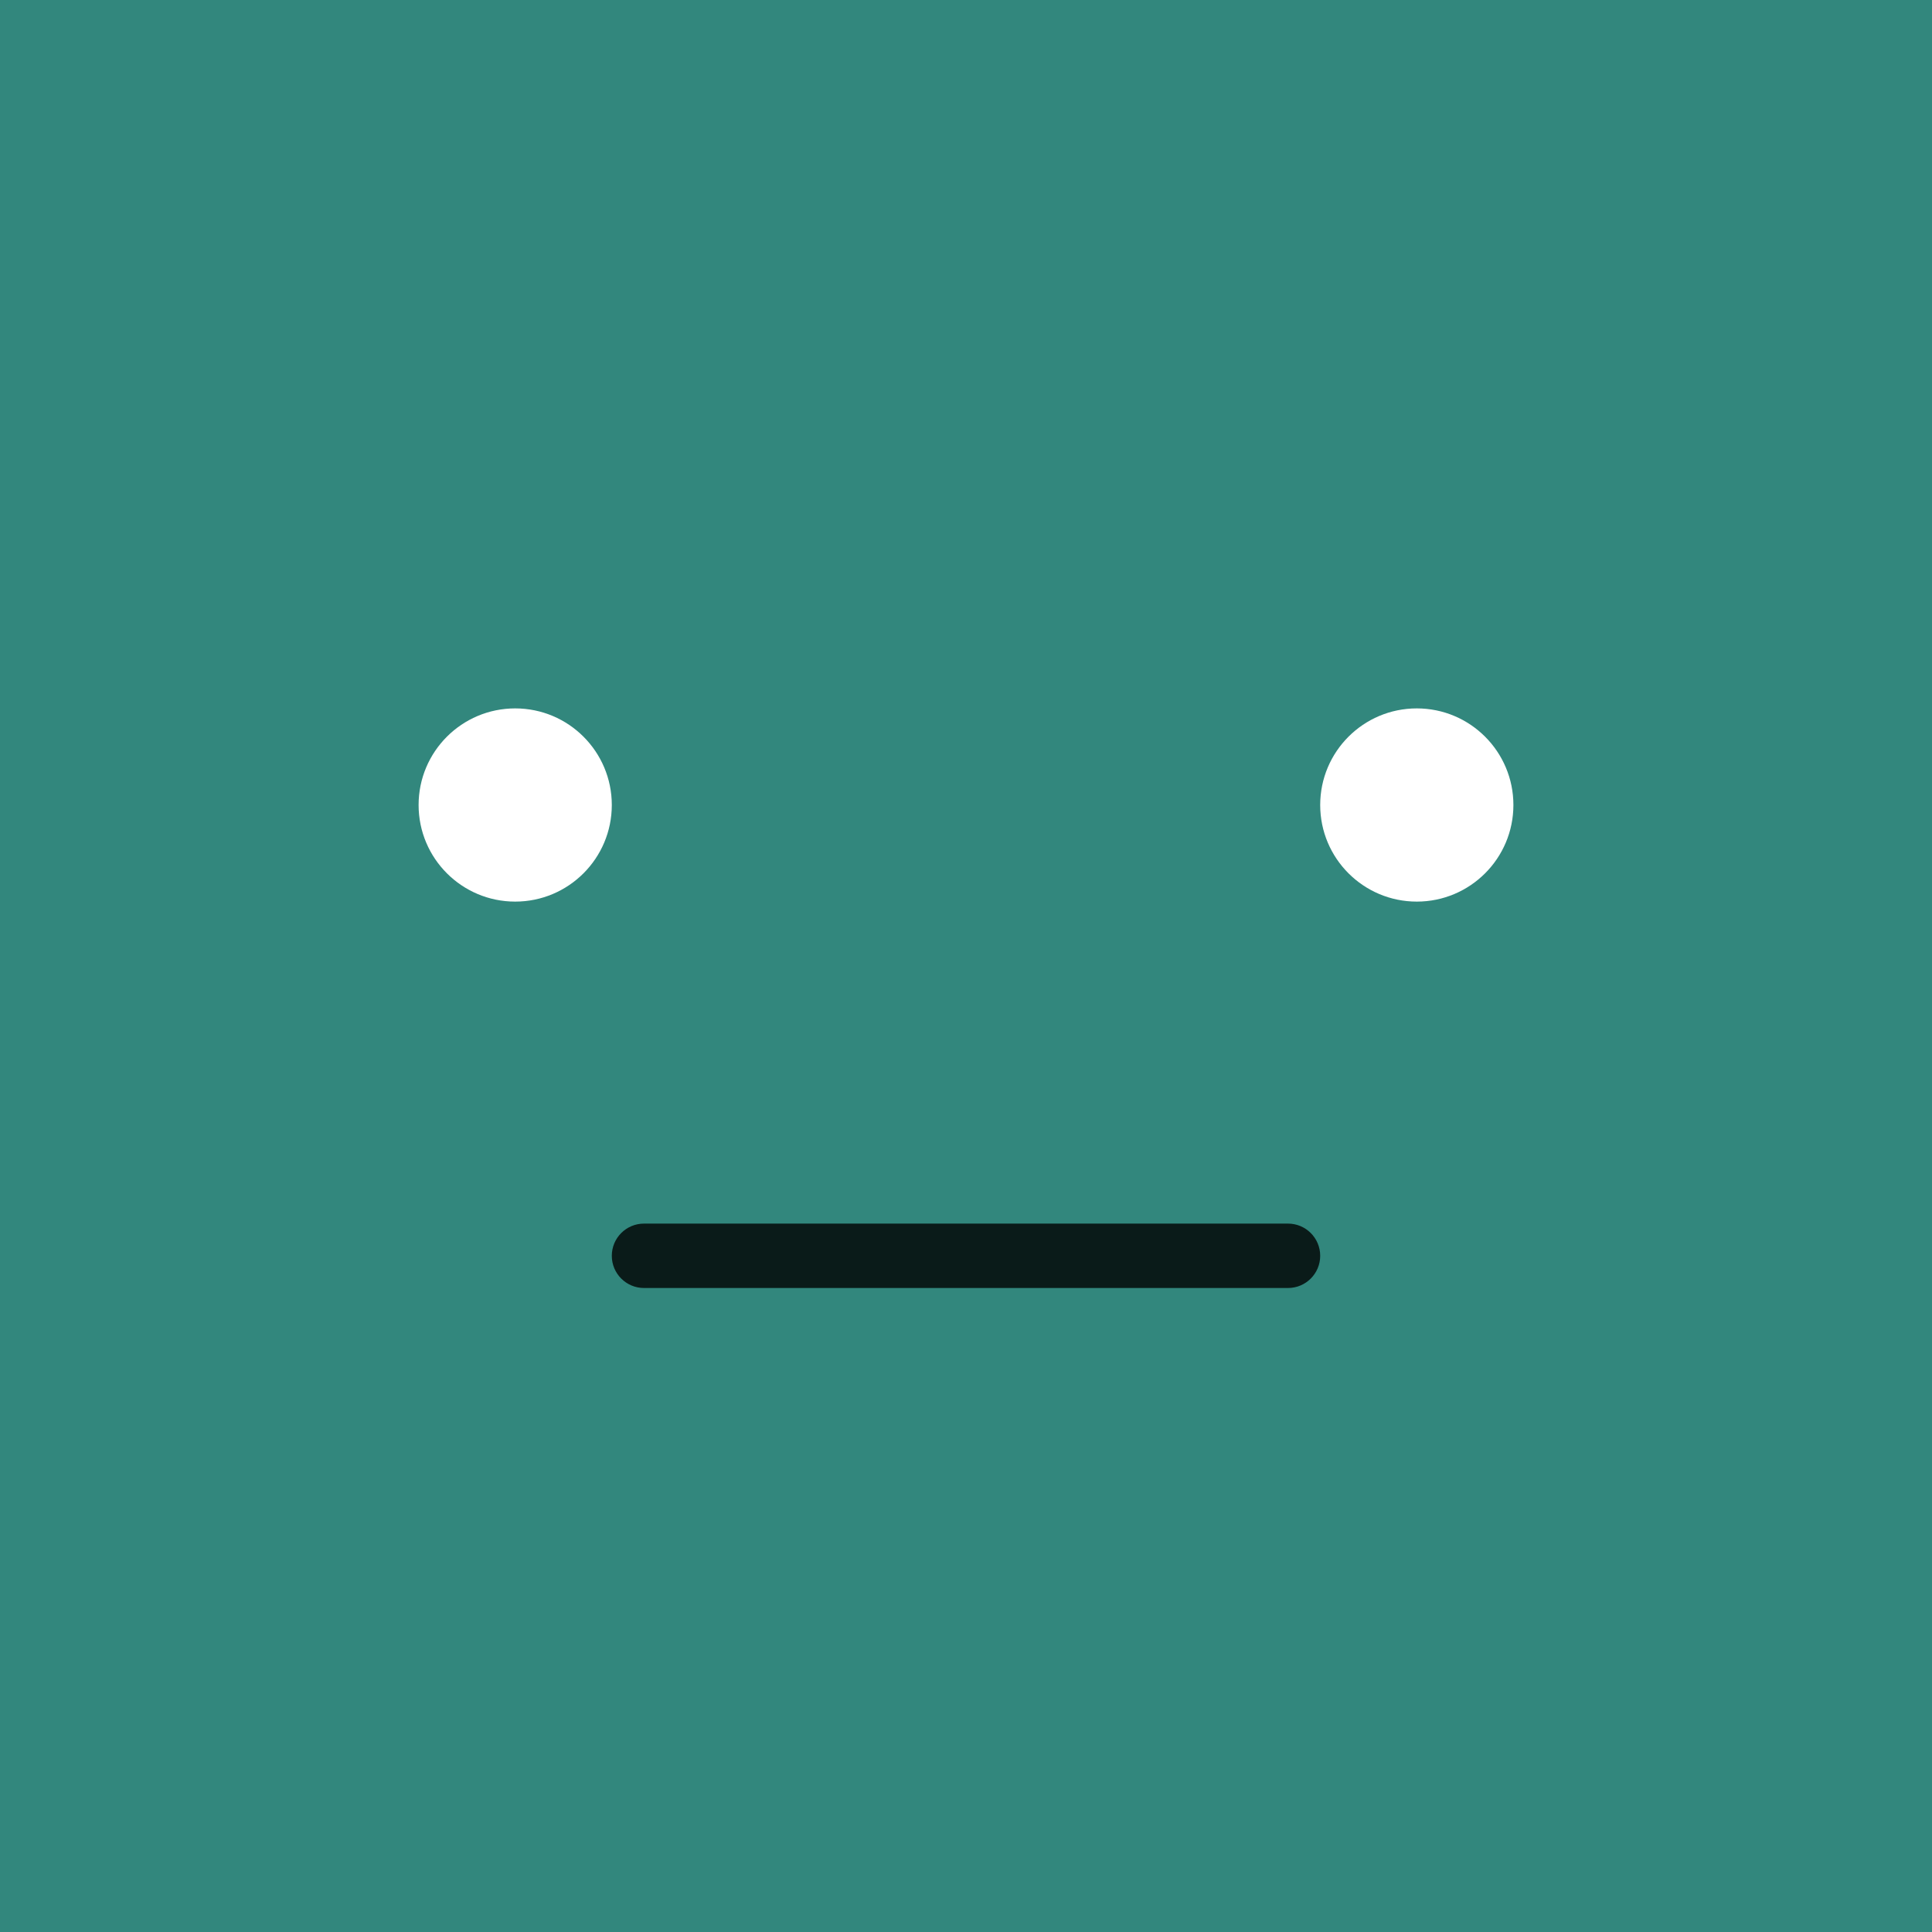
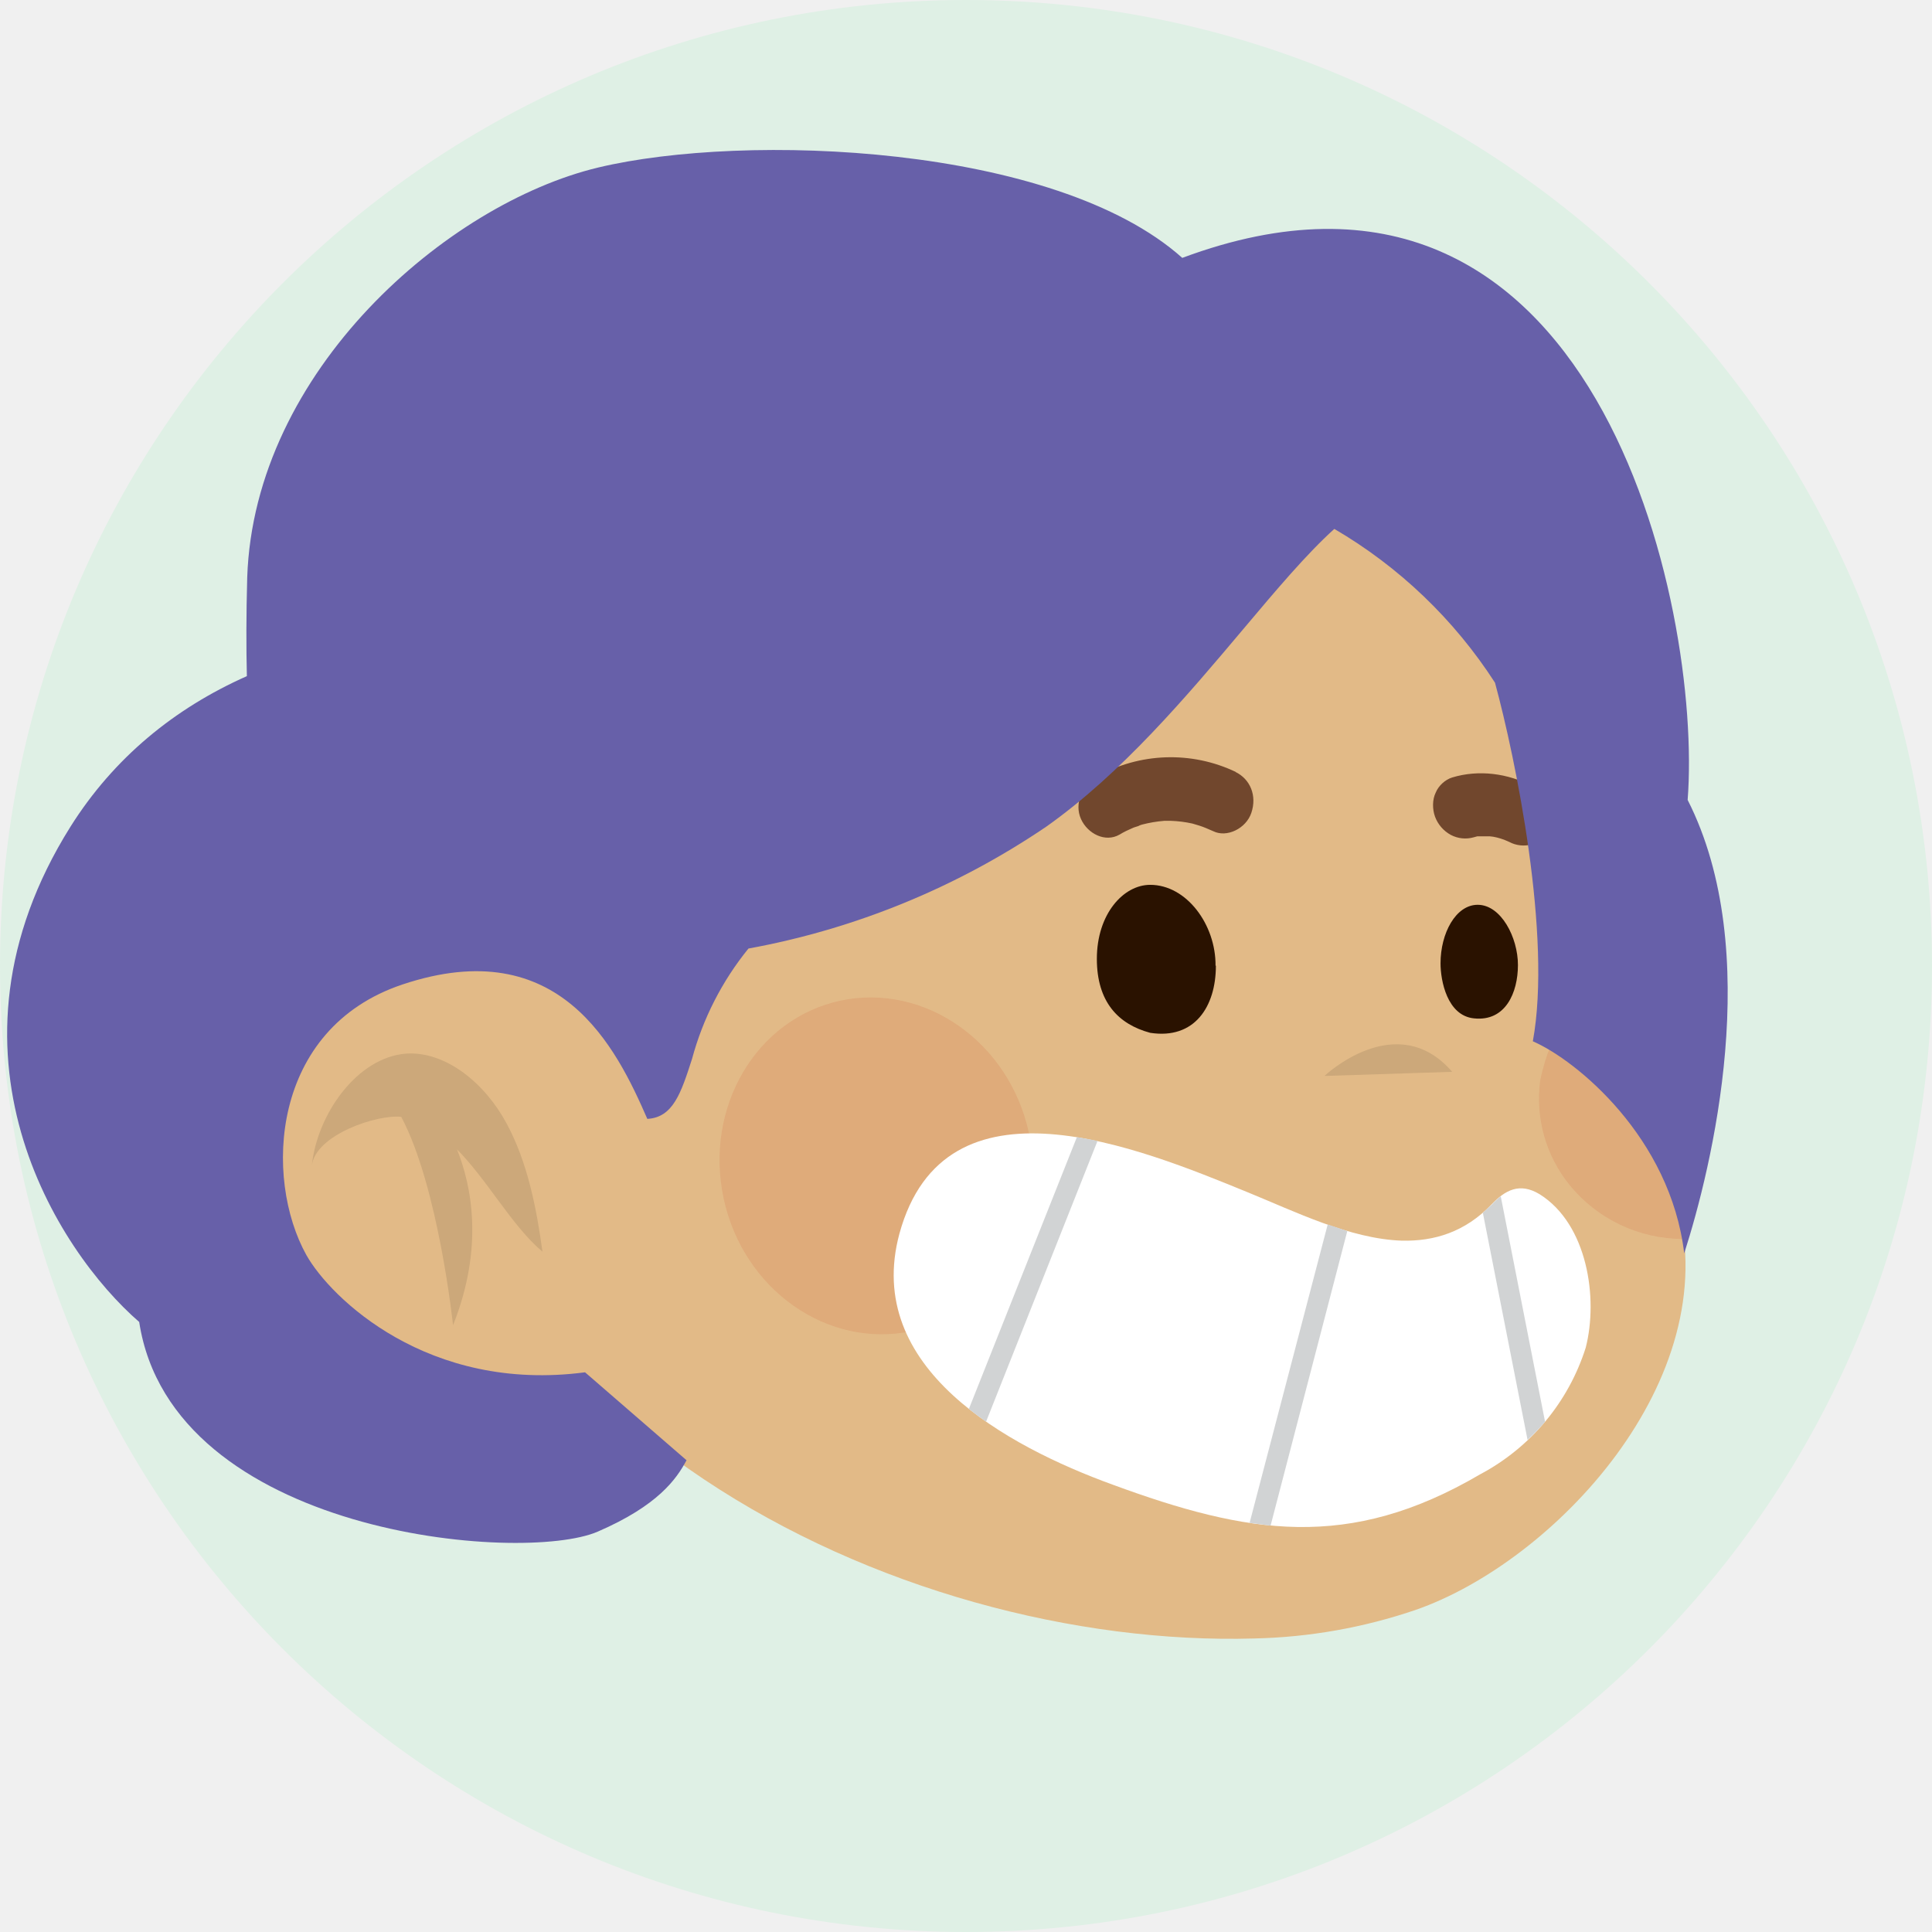
- <svg xmlns="http://www.w3.org/2000/svg" viewBox="0 0 120 120" fill="none" shape-rendering="auto" width="128" height="128">
+ <svg xmlns="http://www.w3.org/2000/svg" viewBox="0 0 480 480" fill="none" shape-rendering="auto" width="128" height="128">
  <mask id="viewboxMask">
-     <rect width="120" height="120" rx="0" ry="0" x="0" y="0" fill="#fff" />
+     <rect width="480" height="480" rx="240" ry="240" x="0" y="0" fill="#fff" />
  </mask>
  <g mask="url(#viewboxMask)">
-     <rect fill="#32877d" width="120" height="120" x="0" y="0" />
-     <g transform="translate(22 68)">
-       <rect x="16" y="8" width="44" height="4" rx="2" fill="#000" fill-opacity=".8" />
+     <rect fill="#dff0e5" width="480" height="480" x="0" y="0" />
+     <g transform="matrix(.85775 0 0 .85427 52 47)">
+       <path d="M264 38.6s131.4 20.6 121.4 208.1c0 .7 15.2 10.9 16.4 12a77.1 77.1 0 0 1 23.4 36.3c13.9 51.3-35.7 104.2-75.8 118.2a155 155 0 0 1-46.7 8.3c-103.1 3-239.7-62.7-246.7-191a202.7 202.7 0 0 1 15.1-83.9c0 .1 57.4-142.5 192.9-108Z" fill="#e2ba87" />
+       <path d="M388.7 248.7a57 57 0 0 0-3.2 10.5 40 40 0 0 0 8.5 30.4 42.3 42.3 0 0 0 33 15.7c-3.2-31.7-29-50.7-38.3-56.6ZM203.5 332c24.4-5.2 39.6-31 33.9-57.5-5.7-26.5-30.2-43.7-54.6-38.5-24.4 5.3-39.5 31-33.8 57.6 5.7 26.5 30.1 43.7 54.5 38.5Z" fill="#DC2400" style="mix-blend-mode:multiply" opacity=".1" />
+       <path opacity=".1" d="M323 257.9s20.9-19.9 37-1.2Z" fill="#000" />
+       <path d="M128.7 356.9C59.3 391.7-3.7 304.4 16.5 255.3c12.9-31.4 50.4-33.8 72.1-5.2a185 185 0 0 1 29.1 59.1" fill="#e2ba87" />
+       <path opacity=".1" d="M71.5 279c9 9 16.1 22.5 25 30-1.7-12.5-4.3-26-10.4-37.3-6.2-11.6-17.5-21-29-20.3-14.2 1-25.9 17.6-27.4 32.6 1-9 19-15 25.9-14.2 10.8 20.4 15 60.6 15 60.6 9-22.7 5.4-40.7 1-51.5Z" fill="#000" />
    </g>
-     <g transform="translate(8 20)">
-       <g fill="#fff">
-         <circle cx="24" cy="30" r="6" />
-         <circle cx="80" cy="30" r="6" />
-       </g>
+     <g transform="matrix(.85472 0 0 .855 19 -17)">
+       <path d="M385.3 380.4c9.4.2 18.3-2.5 26-10.5 4-4.2 8.2-6.5 14-3 13.9 8.7 17.1 30.2 13.4 44.6a63.3 63.3 0 0 1-30.7 36.8c-38.2 22.4-67.6 17.4-106.8 3-30.8-11.2-72.5-33.9-62-72.9 13.2-48.3 69.6-25 101.4-12 13.5 5.5 29.6 13.5 44.7 14Z" fill="#fff" />
+       <path d="m347 463.2-6-.8 22.7-86.7 5.7 1.9-22.3 85.6ZM426.9 433a68.7 68.7 0 0 1-5.1 5.3l-13-66 2.6-2.4c.8-.9 1.7-1.7 2.6-2.4l12.9 65.6ZM296.8 351.4 264.4 433a98.1 98.1 0 0 1-5-3.7l31.4-79 6 1.1Z" fill="#D1D3D4" />
    </g>
+     <g transform="matrix(.85472 0 0 .855 19 -17)">
+       <path d="M331.2 300.5c0 11.9-6.2 21.5-19.1 19.5-9.3-2.5-15.5-9-15.5-21.5 0-13 7.7-21.5 15.5-21.5 10.6 0 19.1 11.6 19 23.5ZM419 300.3c0 8-3.6 16.5-12.8 15.5-7.8-.8-9.7-11-9.7-16 0-8.7 4.4-17 10.8-17 6.8 0 11.7 9.5 11.7 17.5Z" fill="#2A1200" />
+       <path d="M337 244.2a43.9 43.9 0 0 0-40.5 1.4c-4 2.3-6.6 7.7-4.5 12.3 1.9 4.2 7 6.9 11.2 4.5 1.3-.8 2.6-1.4 4-2 .4-.2 1.5-.4 1.9-.7l.6-.2a37.5 37.5 0 0 1 6.5-1.1h1.9a34.2 34.2 0 0 1 6.3.8l2 .6c1.3.4 2.6 1 4 1.6 4 2 9.6-.8 11.1-5.3 1.7-5-.3-9.8-4.6-11.9ZM423.5 248.5c-7.4-4-16-5-23.6-2.7-2 .6-4 2.4-4.8 4.4-1 2-1 4.8-.2 7a10 10 0 0 0 4.6 5.3 9 9 0 0 0 6.6.7l1.1-.3h3.6c1.4.1 2.8.5 4.2 1l1.4.6c2 1.1 4.6 1.4 6.7.7 2-.6 4-2.3 4.8-4.4.8-2 1.1-4.6.2-6.9-1-2.3-2.4-4.2-4.6-5.4Z" fill="#71472D" />
+     </g>
+     <g transform="matrix(.85472 0 0 .85667 18 -15)">
+       <path d="M366.8 170.9c-8 7.2-16.8 17.6-26.5 29.1-16.3 19.3-35.3 41.8-57.3 57.3a227.2 227.2 0 0 1-86.5 35.3 86.4 86.4 0 0 0-16.4 32c-3.2 9.9-5.5 17-13 17.4-9-20.6-25.4-54.2-71.1-39-38.5 12.8-40.4 56.3-28 78.5 7 12.4 35.3 40 81 34l29.5 25.5c-2.9 5.4-8.2 13.1-25.8 20.7-21.9 9.5-123.8 1-133.3-60.8-23.8-20.6-61.1-78.2-20-143.6 12.6-20 30.3-34.4 51.3-43.7-.2-8.2-.2-17.7.1-28.6 2-60 58.1-108.4 102-118.9 42.7-10.2 132.8-6.8 169.8 26.2C443 47.5 473.8 193.9 469.5 249.5c22.4 44 7 106.7-1 131.5-4-33.6-31.3-56-44-61.5 5.6-30.4-5-82-11-104a139 139 0 0 0-46.7-44.6Z" fill="#6760a9" />
+     </g>
+     <g transform="matrix(.85472 0 0 .85667 14 -12)" />
  </g>
</svg>
